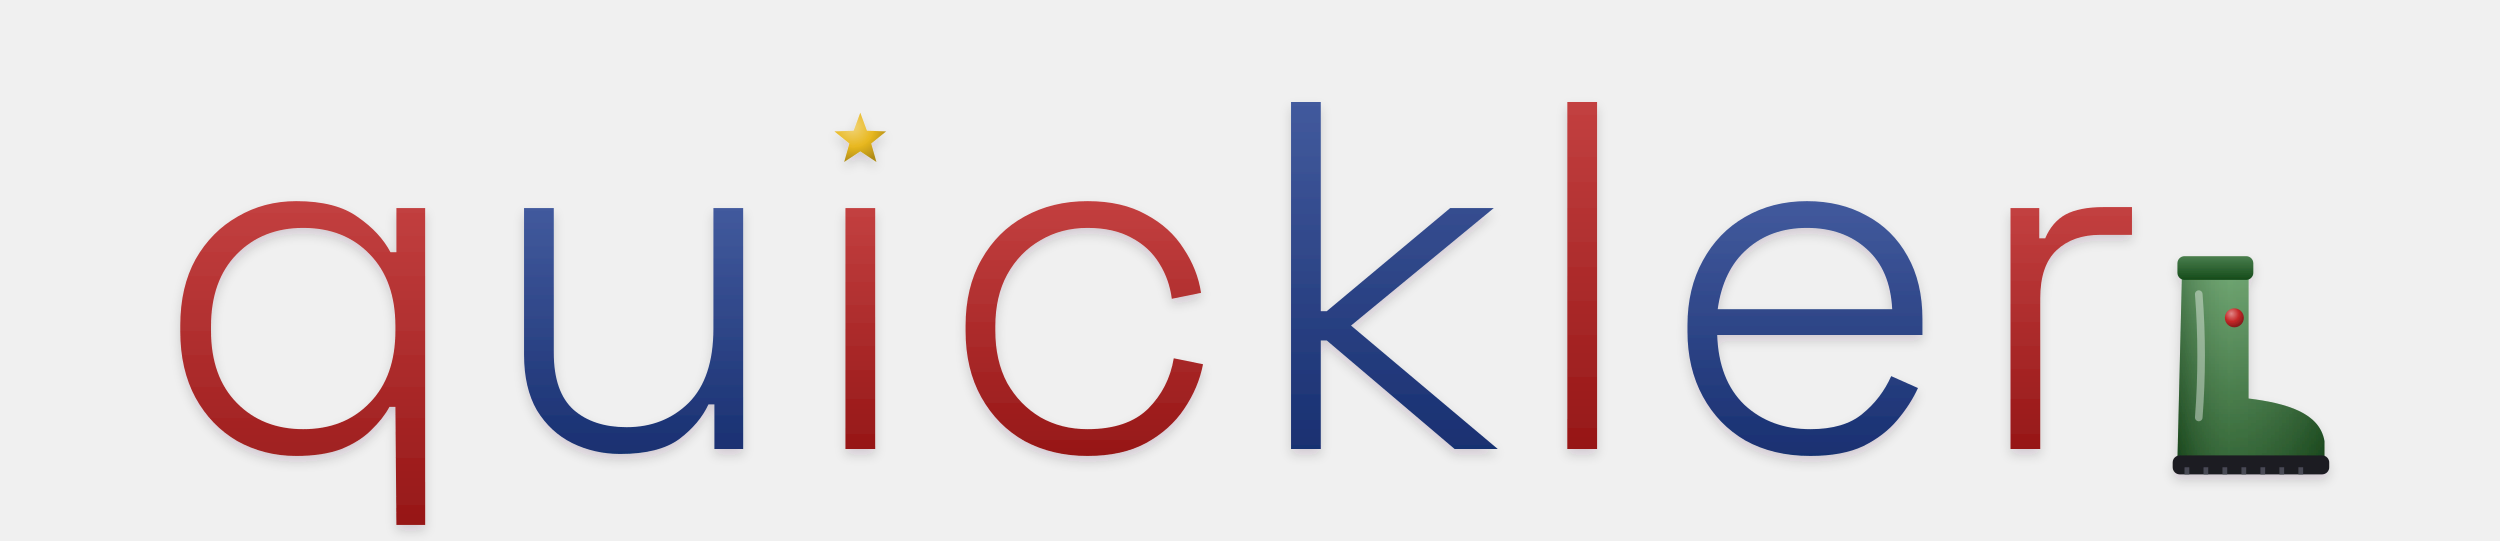
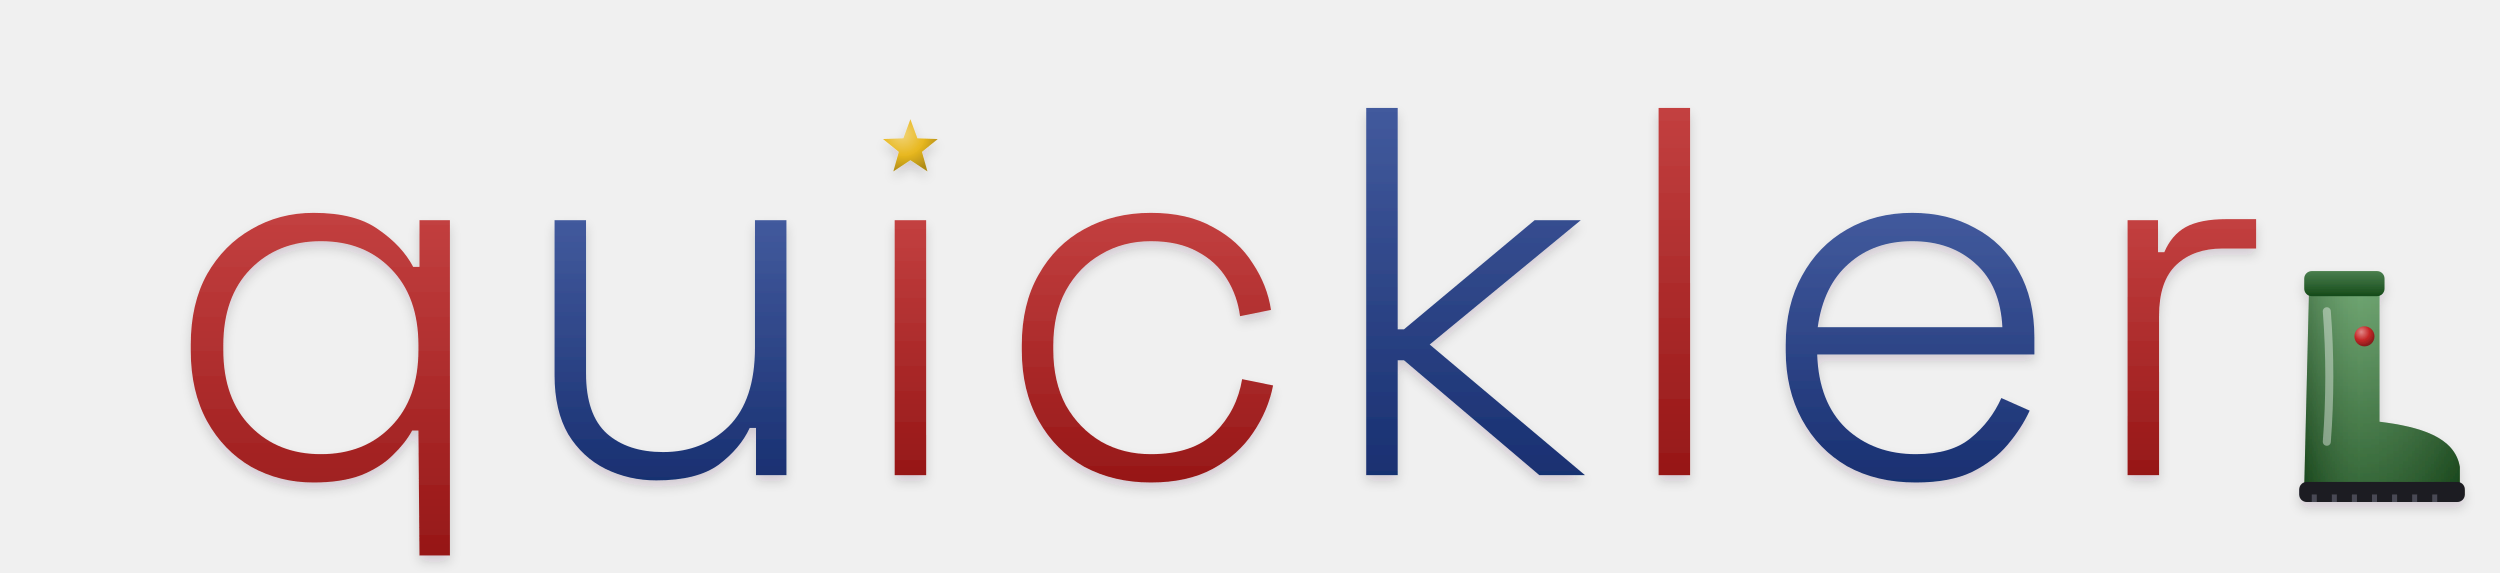
- <svg xmlns="http://www.w3.org/2000/svg" width="2108" height="456" viewBox="-62 -32 1054 228" role="img" aria-label="Quickler logo">
+ <svg xmlns="http://www.w3.org/2000/svg" width="1992" height="456" viewBox="-62 -32 996 228" role="img" aria-label="Quickler logo">
  <defs>
    <filter id="lift" x="-6%" y="-12%" width="112%" height="134%">
      <feDropShadow dx="0" dy="2.5" stdDeviation="2.2" flood-color="#241830" flood-opacity=".16" />
    </filter>
    <linearGradient id="LB71C1C" x1="0" y1="0" x2="0" y2="1">
      <stop stop-color="#C34040" />
      <stop offset="1" stop-color="#961717" />
    </linearGradient>
    <linearGradient id="L1E3A8A" x1="0" y1="0" x2="0" y2="1">
      <stop stop-color="#425A9D" />
      <stop offset="1" stop-color="#193071" />
    </linearGradient>
    <radialGradient id="gst" cx="0.38" cy="0.32" r="0.7" fx="0.34" fy="0.28">
      <stop stop-color="#F1D479" />
      <stop offset=".55" stop-color="#E8B820" />
      <stop offset="1" stop-color="#AE8A18" />
    </radialGradient>
    <linearGradient id="welly" x1="0" y1="0" x2="0" y2="1">
      <stop stop-color="#629E65" />
      <stop offset="1" stop-color="#205823" />
    </linearGradient>
    <linearGradient id="wtop" x1="0" y1="0" x2="0" y2="1">
      <stop stop-color="#497E4D" />
      <stop offset="1" stop-color="#164B1A" />
    </linearGradient>
    <radialGradient id="wb" cx="0.38" cy="0.32" r="0.7" fx="0.34" fy="0.28">
      <stop stop-color="#E08989" />
      <stop offset=".55" stop-color="#C62828" />
      <stop offset="1" stop-color="#811A1A" />
    </radialGradient>
    <linearGradient id="bootsh" x1="0" y1="0" x2="1" y2="0">
      <stop stop-color="#000" stop-opacity=".2" />
      <stop offset=".35" stop-color="#fff" stop-opacity=".1" />
      <stop offset="1" stop-color="#000" stop-opacity=".2" />
    </linearGradient>
  </defs>
  <g filter="url(#lift)">
    <path d="M105.124 189.3L104.706 139.535H102.198C100.387 142.879 97.809 146.153 94.465 149.358C91.26 152.563 87.08 155.21 81.925 157.3C76.77 159.251 70.43 160.226 62.906 160.226C53.849 160.226 45.559 158.136 38.035 153.956C30.65 149.637 24.798 143.576 20.479 135.773C16.16 127.831 14 118.496 14 107.767V105.259C14 94.391 16.16 85.056 20.479 77.253C24.938 69.45 30.859 63.459 38.244 59.279C45.629 54.96 53.849 52.8 62.906 52.8C74.053 52.8 82.691 55.029 88.822 59.488C95.092 63.807 99.69 68.754 102.616 74.327H105.124V55.726H117.246V189.3H105.124ZM65.832 148.94C77.397 148.94 86.732 145.248 93.838 137.863C101.083 130.478 104.706 120.307 104.706 107.349V105.677C104.706 92.719 101.083 82.548 93.838 75.163C86.732 67.778 77.397 64.086 65.832 64.086C54.407 64.086 45.071 67.778 37.826 75.163C30.581 82.548 26.958 92.719 26.958 105.677V107.349C26.958 120.307 30.581 130.478 37.826 137.863C45.071 145.248 54.407 148.94 65.832 148.94Z" fill="url(#LB71C1C)" />
    <path d="M199.484 159.39C192.239 159.39 185.481 157.857 179.211 154.792C173.081 151.727 168.134 147.129 164.372 140.998C160.75 134.728 158.938 126.925 158.938 117.59V55.726H171.478V116.754C171.478 127.761 174.265 135.773 179.838 140.789C185.412 145.666 192.866 148.104 202.201 148.104C212.651 148.104 221.36 144.69 228.326 137.863C235.293 130.896 238.776 120.446 238.776 106.513V55.726H251.316V157.3H239.194V138.49H236.686C234.178 143.924 230.068 148.801 224.355 153.12C218.643 157.3 210.352 159.39 199.484 159.39Z" fill="url(#L1E3A8A)" />
    <path d="M294.439 157.3V55.726H306.979V157.3H294.439Z" fill="url(#LB71C1C)" />
    <path d="M396.499 160.226C386.607 160.226 377.759 158.136 369.956 153.956C362.293 149.637 356.232 143.506 351.773 135.564C347.315 127.622 345.085 118.287 345.085 107.558V105.468C345.085 94.6 347.315 85.265 351.773 77.462C356.232 69.52 362.293 63.459 369.956 59.279C377.759 54.96 386.607 52.8 396.499 52.8C406.253 52.8 414.473 54.681 421.161 58.443C427.989 62.066 433.283 66.873 437.045 72.864C440.947 78.716 443.385 84.916 444.36 91.465L432.029 93.973C431.333 88.539 429.591 83.593 426.804 79.134C424.018 74.536 420.116 70.913 415.1 68.266C410.084 65.479 403.884 64.086 396.499 64.086C389.115 64.086 382.496 65.828 376.644 69.311C370.792 72.655 366.125 77.462 362.641 83.732C359.297 89.863 357.625 97.178 357.625 105.677V107.349C357.625 115.848 359.297 123.233 362.641 129.503C366.125 135.634 370.792 140.441 376.644 143.924C382.496 147.268 389.115 148.94 396.499 148.94C407.646 148.94 416.145 146.084 421.997 140.371C427.849 134.519 431.472 127.413 432.865 119.053L445.196 121.561C443.942 128.11 441.295 134.38 437.254 140.371C433.353 146.223 427.989 151.03 421.161 154.792C414.473 158.415 406.253 160.226 396.499 160.226Z" fill="url(#LB71C1C)" />
    <path d="M482.302 157.3V11H494.842V99.198H497.35L549.391 55.726H567.783L507.591 105.259L569.455 157.3H551.272L497.35 111.529H494.842V157.3H482.302Z" fill="url(#L1E3A8A)" />
    <path d="M598.787 157.3V11H611.327V157.3Z" fill="url(#LB71C1C)" />
    <path d="M701.266 160.226C690.816 160.226 681.689 158.066 673.886 153.747C666.223 149.288 660.232 143.088 655.912 135.146C651.593 127.204 649.433 118.078 649.433 107.767V105.259C649.433 94.809 651.593 85.683 655.912 77.88C660.232 69.938 666.153 63.807 673.677 59.488C681.341 55.029 690.049 52.8 699.802 52.8C709.277 52.8 717.637 54.82 724.883 58.861C732.267 62.762 738.049 68.475 742.229 75.999C746.409 83.384 748.5 92.231 748.5 102.542V109.23H661.974C662.392 121.909 666.223 131.732 673.469 138.699C680.853 145.526 690.119 148.94 701.266 148.94C710.74 148.94 718.055 146.78 723.211 142.461C728.505 138.142 732.546 132.847 735.333 126.577L746.619 131.593C744.529 136.191 741.603 140.719 737.841 145.178C734.218 149.497 729.48 153.12 723.628 156.046C717.776 158.833 710.322 160.226 701.266 160.226ZM662.182 98.362H735.75C735.193 87.355 731.64 78.925 725.091 73.073C718.543 67.082 710.113 64.086 699.802 64.086C689.631 64.086 681.201 67.082 674.513 73.073C667.825 78.925 663.715 87.355 662.182 98.362Z" fill="url(#L1E3A8A)" />
    <path d="M785.63 157.3V55.726H797.752V68.475H800.26C802.21 63.877 805.067 60.533 808.829 58.443C812.73 56.353 818.094 55.308 824.922 55.308H836.835V67.012H823.459C815.795 67.012 809.665 69.172 805.067 73.491C800.469 77.81 798.17 84.568 798.17 93.764V157.3H785.63Z" fill="url(#LB71C1C)" />
    <polygon points="300.7,15.5 303.5,23.1 311.6,23.4 305.3,28.5 307.5,36.3 300.7,31.8 293.9,36.3 296.1,28.5 289.8,23.4 297.9,23.1" fill="url(#gst)" />
    <g transform="translate(872 80)">
      <path d="M-14 0 H14 V56 C30 58 44 62 46 74 V82 H-16Z" fill="url(#welly)" />
      <path d="M-14 0 H14 V56 C30 58 44 62 46 74 V82 H-16Z" fill="url(#bootsh)" />
      <rect x="-16" y="-4" width="32" height="10" rx="3" fill="url(#wtop)" />
      <path d="M-7 12 Q-5 38 -7 64" fill="none" stroke="#fff" stroke-width="3.2" stroke-linecap="round" opacity="0.4" />
      <rect x="-18" y="80" width="66" height="8" rx="3" fill="#1C1C22" />
      <path d="M-12 88 v-3" stroke="#4A4A55" stroke-width="2" />
      <path d="M-4 88 v-3" stroke="#4A4A55" stroke-width="2" />
      <path d="M4 88 v-3" stroke="#4A4A55" stroke-width="2" />
      <path d="M12 88 v-3" stroke="#4A4A55" stroke-width="2" />
      <path d="M20 88 v-3" stroke="#4A4A55" stroke-width="2" />
      <path d="M28 88 v-3" stroke="#4A4A55" stroke-width="2" />
      <path d="M36 88 v-3" stroke="#4A4A55" stroke-width="2" />
      <circle cx="8" cy="22" r="4" fill="url(#wb)" />
    </g>
  </g>
</svg>
